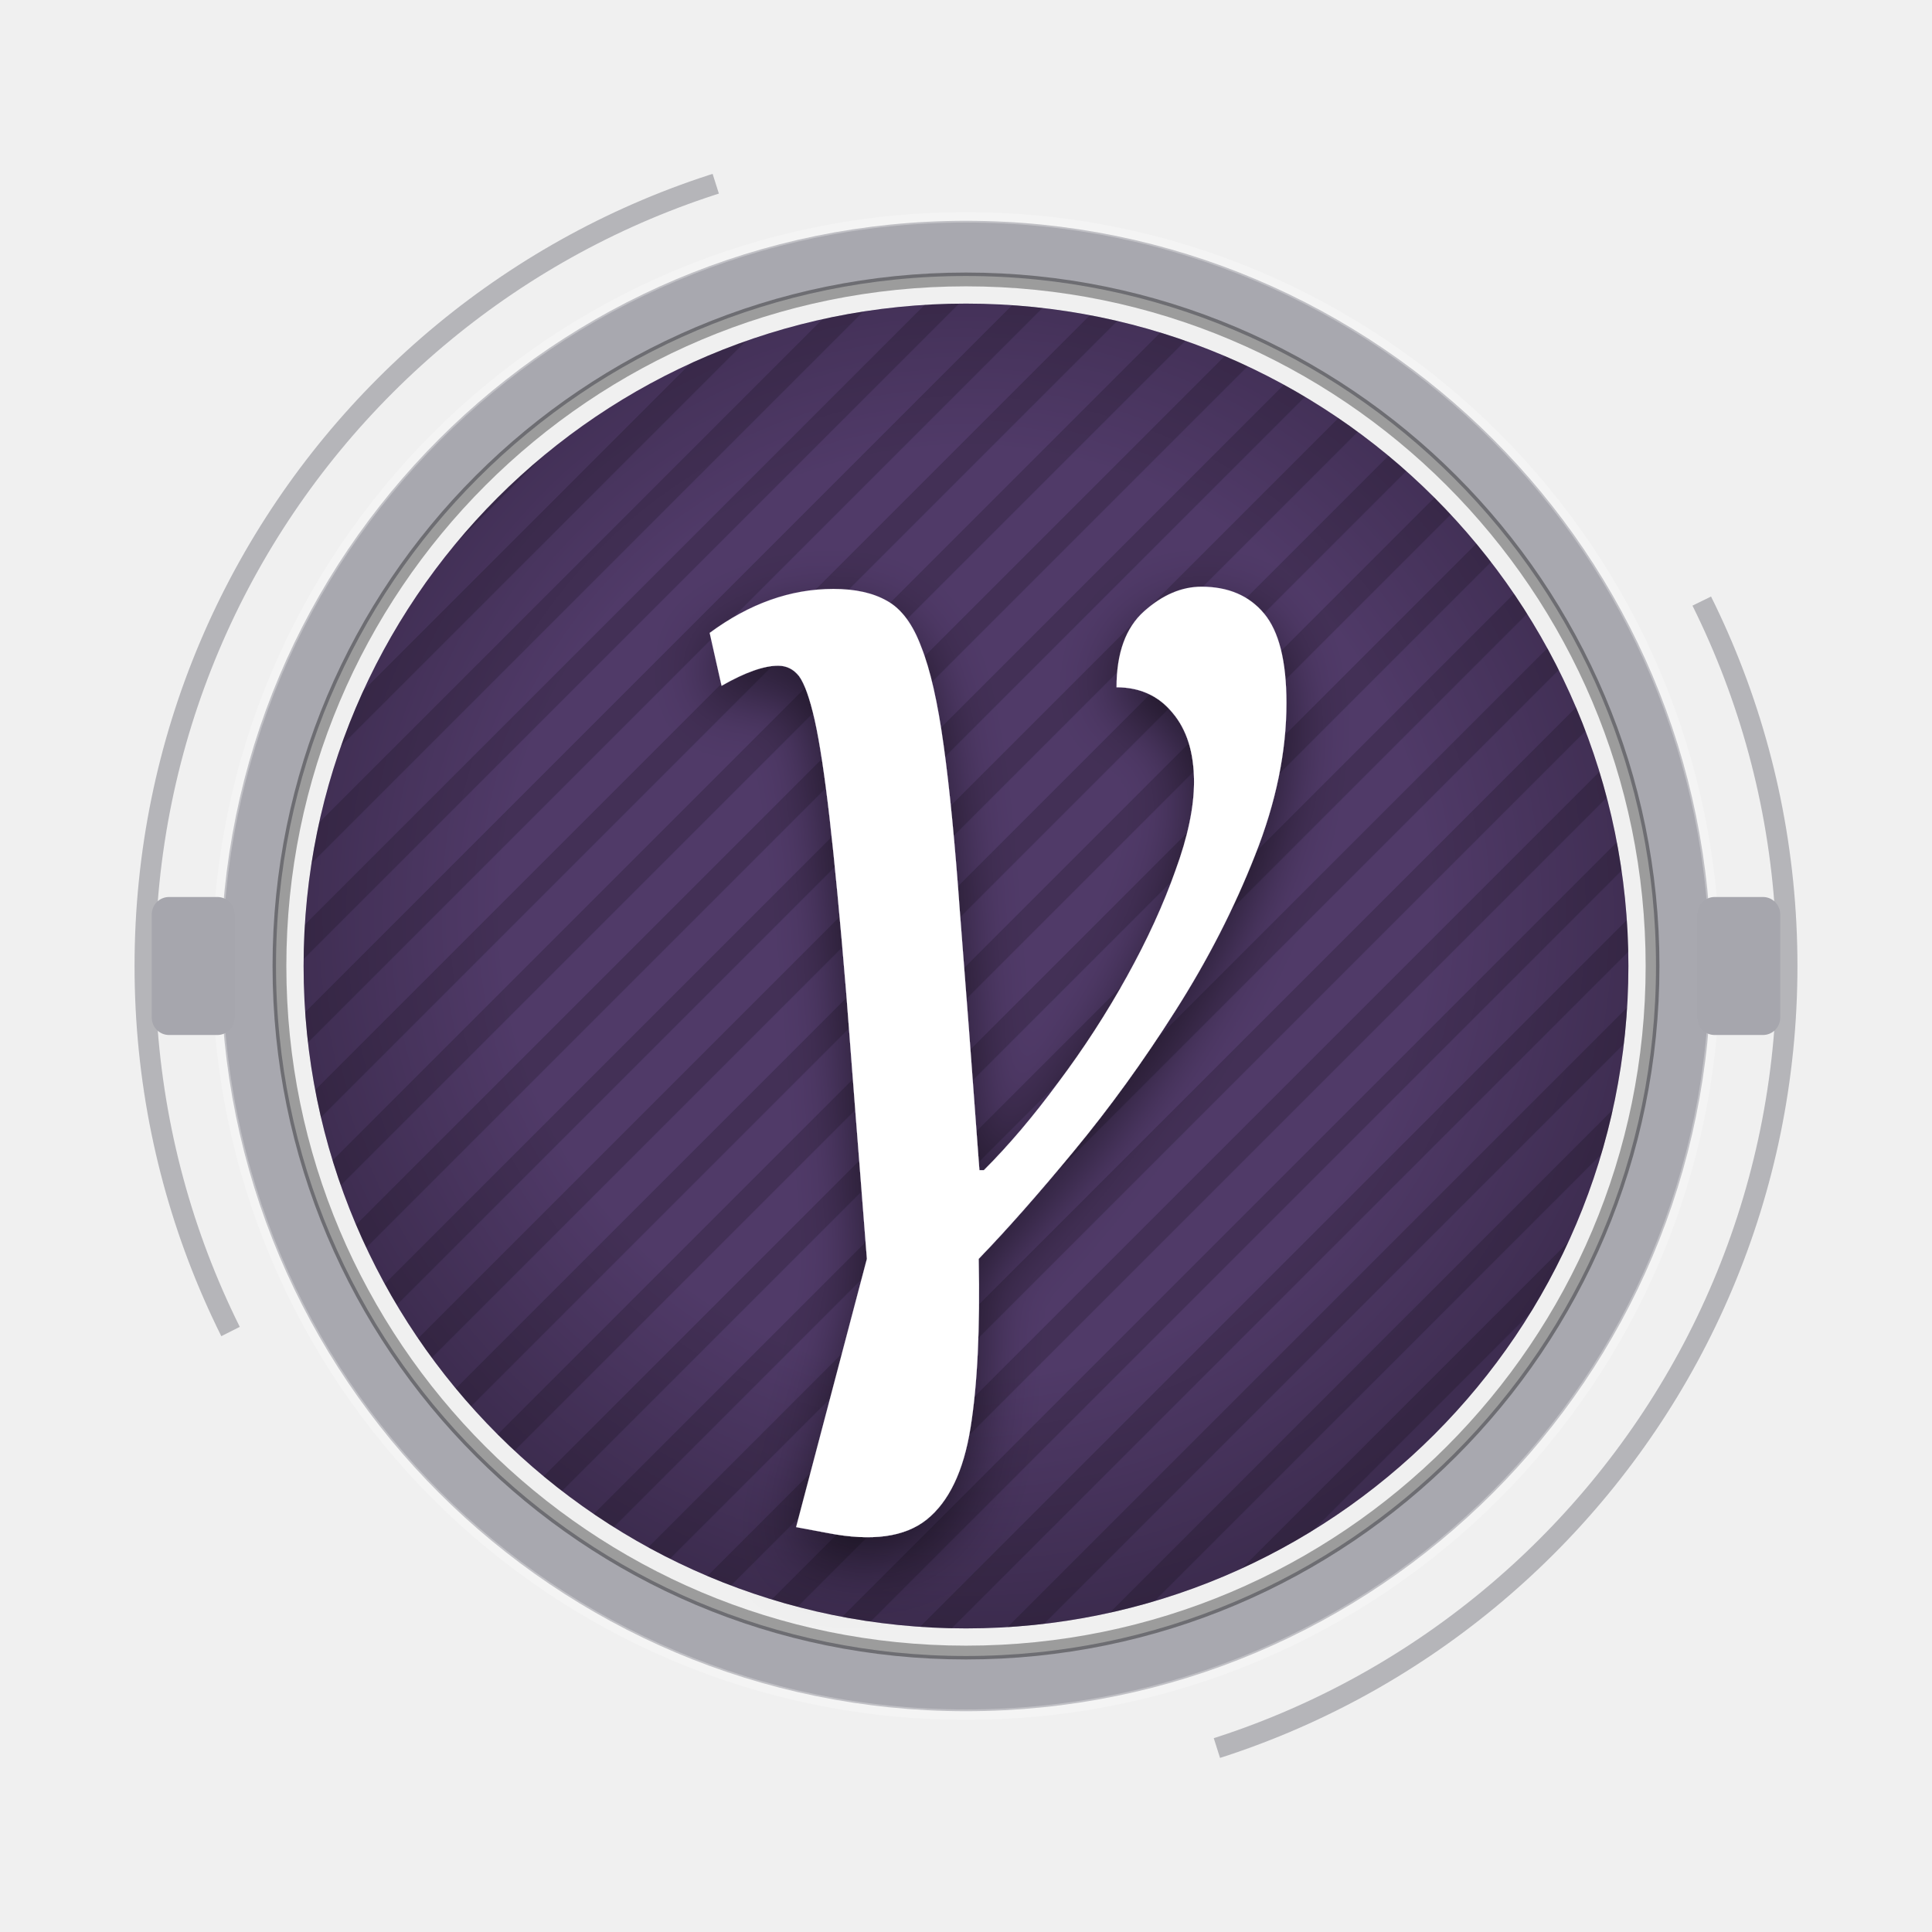
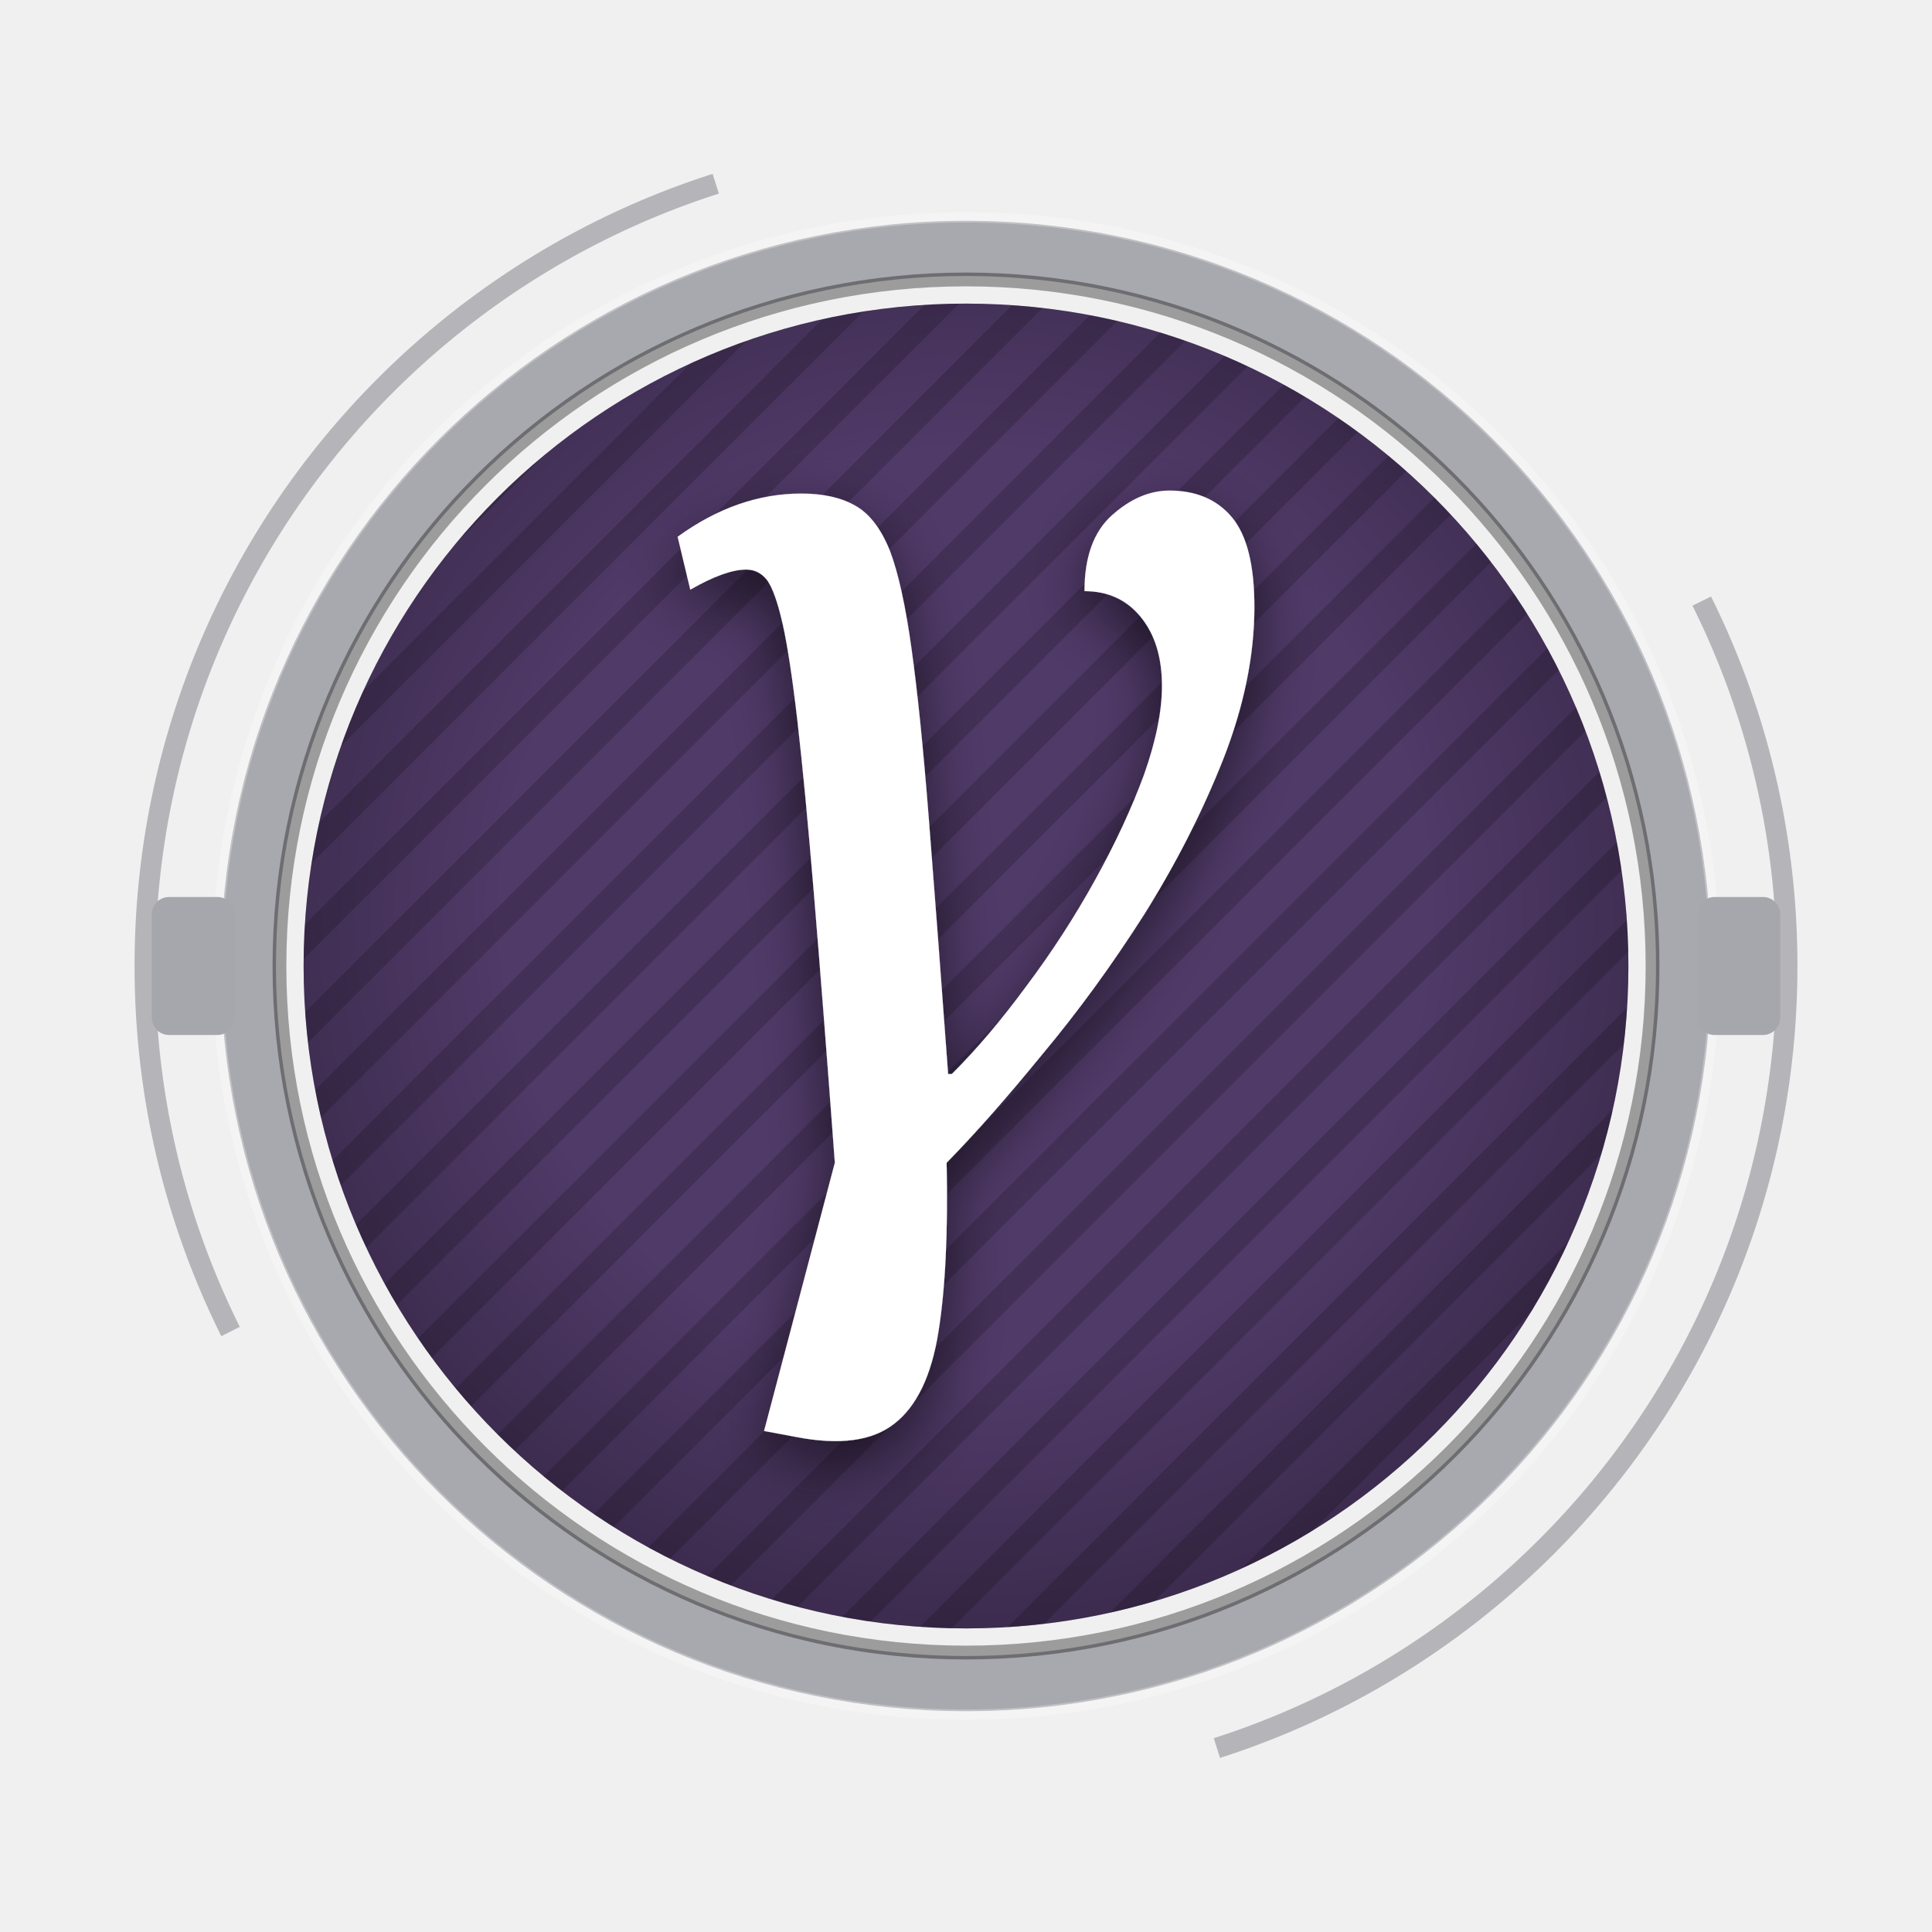
<svg xmlns="http://www.w3.org/2000/svg" viewBox="0 0 280 280" role="img" aria-label="7K Gamma dan">
  <defs>
    <pattern id="hatch" patternUnits="userSpaceOnUse" width="9" height="9" patternTransform="rotate(45)">
      <rect width="9" height="9" fill="none" />
      <rect width="3.4" height="9" fill="rgba(0,0,0,0.17)" />
    </pattern>
    <radialGradient id="vig" cx="50%" cy="46%" r="56%">
      <stop offset="0.62" stop-color="rgba(0,0,0,0)" />
      <stop offset="1" stop-color="rgba(0,0,0,0.28)" />
    </radialGradient>
    <filter id="gsh" x="-30%" y="-30%" width="160%" height="160%">
      <feDropShadow dx="0" dy="3" stdDeviation="4" flood-color="#000" flood-opacity="0.55" />
    </filter>
  </defs>
  <circle cx="140" cy="140" r="119" fill="none" stroke="#8e8e95" stroke-width="3" stroke-dasharray="205 169" stroke-dashoffset="55" opacity="0.6" />
  <circle cx="140" cy="140" r="96" fill="#503a68" />
  <circle cx="140" cy="140" r="96" fill="url(#hatch)" />
  <circle cx="140" cy="140" r="96" fill="url(#vig)" />
  <circle cx="140" cy="140" r="104" fill="none" stroke="#a8a8af" stroke-width="8" />
  <circle cx="140" cy="140" r="99.5" fill="none" stroke="rgba(0,0,0,0.35)" stroke-width="2" />
  <circle cx="140" cy="140" r="108.5" fill="none" stroke="rgba(255,255,255,0.28)" stroke-width="1.5" />
  <rect x="22" y="130" width="12" height="20" rx="2.5" fill="#a6a6ad" />
  <rect x="246" y="130" width="12" height="20" rx="2.5" fill="#a6a6ad" />
  <g transform="translate(140 140) scale(1.08)" filter="url(#gsh)">
-     <path d="M-18.5 76.1L-18.5 76.1L-22.8 75.3L-13.3 39.3Q-15.0 17.7-16.1 3.3Q-17.3-11.1-18.3-19.8Q-19.3-28.5-20.3-33.0Q-21.3-37.4-22.4-38.9Q-23.5-40.3-25.2-40.3L-25.2-40.3Q-28.1-40.3-32.8-37.6L-32.8-37.6L-34.4-44.7Q-26.4-50.6-17.8-50.6L-17.8-50.6Q-13.4-50.6-10.6-49.0Q-7.7-47.4-6.0-42.8Q-4.2-38.3-3.0-29.6Q-1.8-21.0-0.8-7.0Q0.3 6.9 1.8 27.4L1.8 27.4L2.4 27.4Q7.4 22.4 12.4 15.6Q17.5 8.8 21.6 1.4Q25.7-6.0 28.1-12.8Q30.6-19.6 30.6-24.7L30.6-24.7Q30.6-30.6 27.7-34.0Q24.9-37.4 20.2-37.4L20.2-37.4Q20.2-44.3 23.9-47.6Q27.6-50.9 31.6-50.9L31.6-50.9Q37.0-50.9 40.0-47.3Q43.0-43.7 43.0-35.3L43.0-35.3Q43.0-25.5 38.8-14.9Q34.6-4.2 28.1 6.0Q21.7 16.1 14.5 24.8Q7.4 33.4 1.7 39.3L1.7 39.3Q2.0 53.3 0.6 62.0Q-0.8 70.7-5.3 74.3Q-9.7 77.8-18.5 76.1Z" fill="#fff" />
+     <path d="M-22.8 63.2L-22.8 63.2L-27.1 62.4L-17.6 26.4Q-19.2 4.8-20.4-9.6Q-21.6-24.0-22.6-32.7Q-23.6-41.4-24.6-45.9Q-25.6-50.3-26.7-51.8Q-27.8-53.2-29.5-53.2L-29.5-53.2Q-32.3-53.2-37.0-50.5L-37.0-50.5L-38.7-57.6Q-30.7-63.4-22.1-63.4L-22.1-63.4Q-17.7-63.4-14.9-61.8Q-12.0-60.2-10.2-55.7Q-8.5-51.2-7.3-42.5Q-6.1-33.9-5.0-19.9Q-3.9-6.0-2.4 14.5L-2.4 14.5L-1.9 14.5Q3.1 9.5 8.1 2.7Q13.2-4.1 17.3-11.5Q21.4-18.9 23.9-25.7Q26.3-32.5 26.3-37.6L26.3-37.6Q26.3-43.4 23.4-46.9Q20.6-50.3 15.9-50.3L15.9-50.3Q15.9-57.2 19.6-60.5Q23.3-63.8 27.3-63.8L27.3-63.8Q32.7-63.8 35.7-60.2Q38.7-56.6 38.7-48.2L38.7-48.2Q38.7-38.4 34.5-27.7Q30.3-17.1 23.9-6.9Q17.4 3.3 10.2 11.9Q3.1 20.6-2.6 26.4L-2.6 26.4Q-2.3 40.4-3.7 49.1Q-5.1 57.9-9.6 61.4Q-14.0 64.9-22.8 63.2Z" fill="#fff" />
  </g>
</svg>
